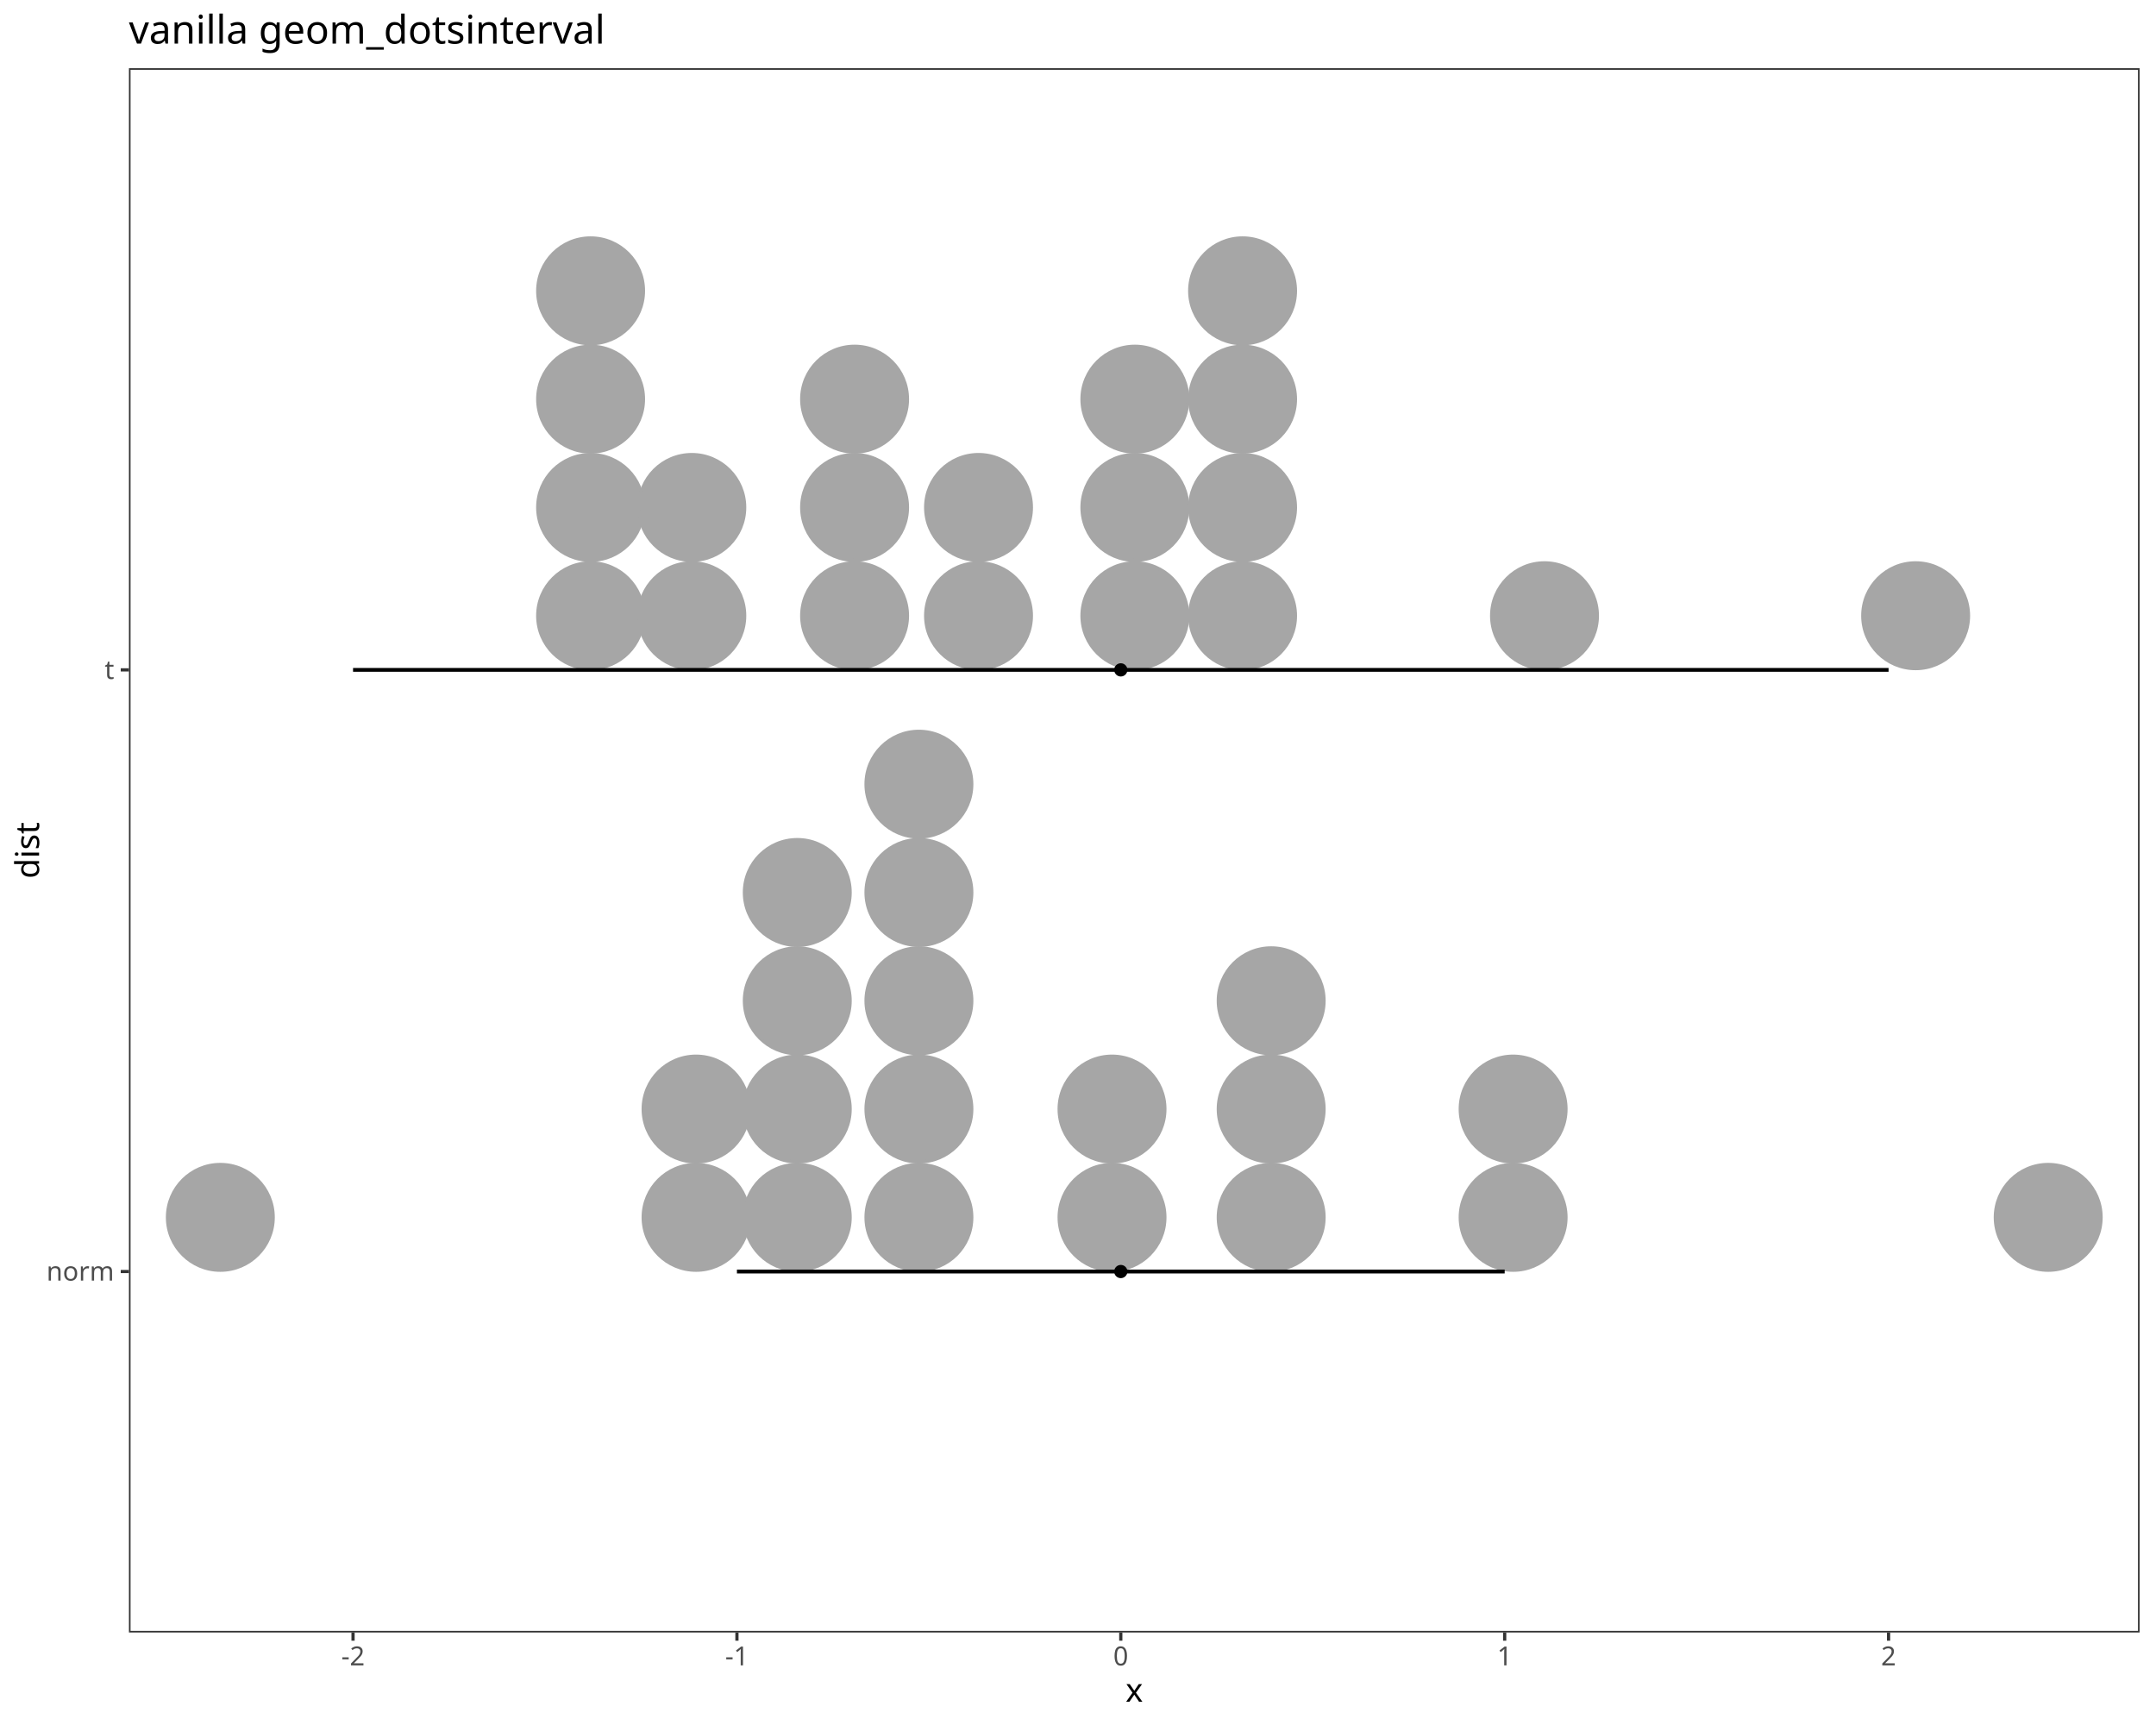
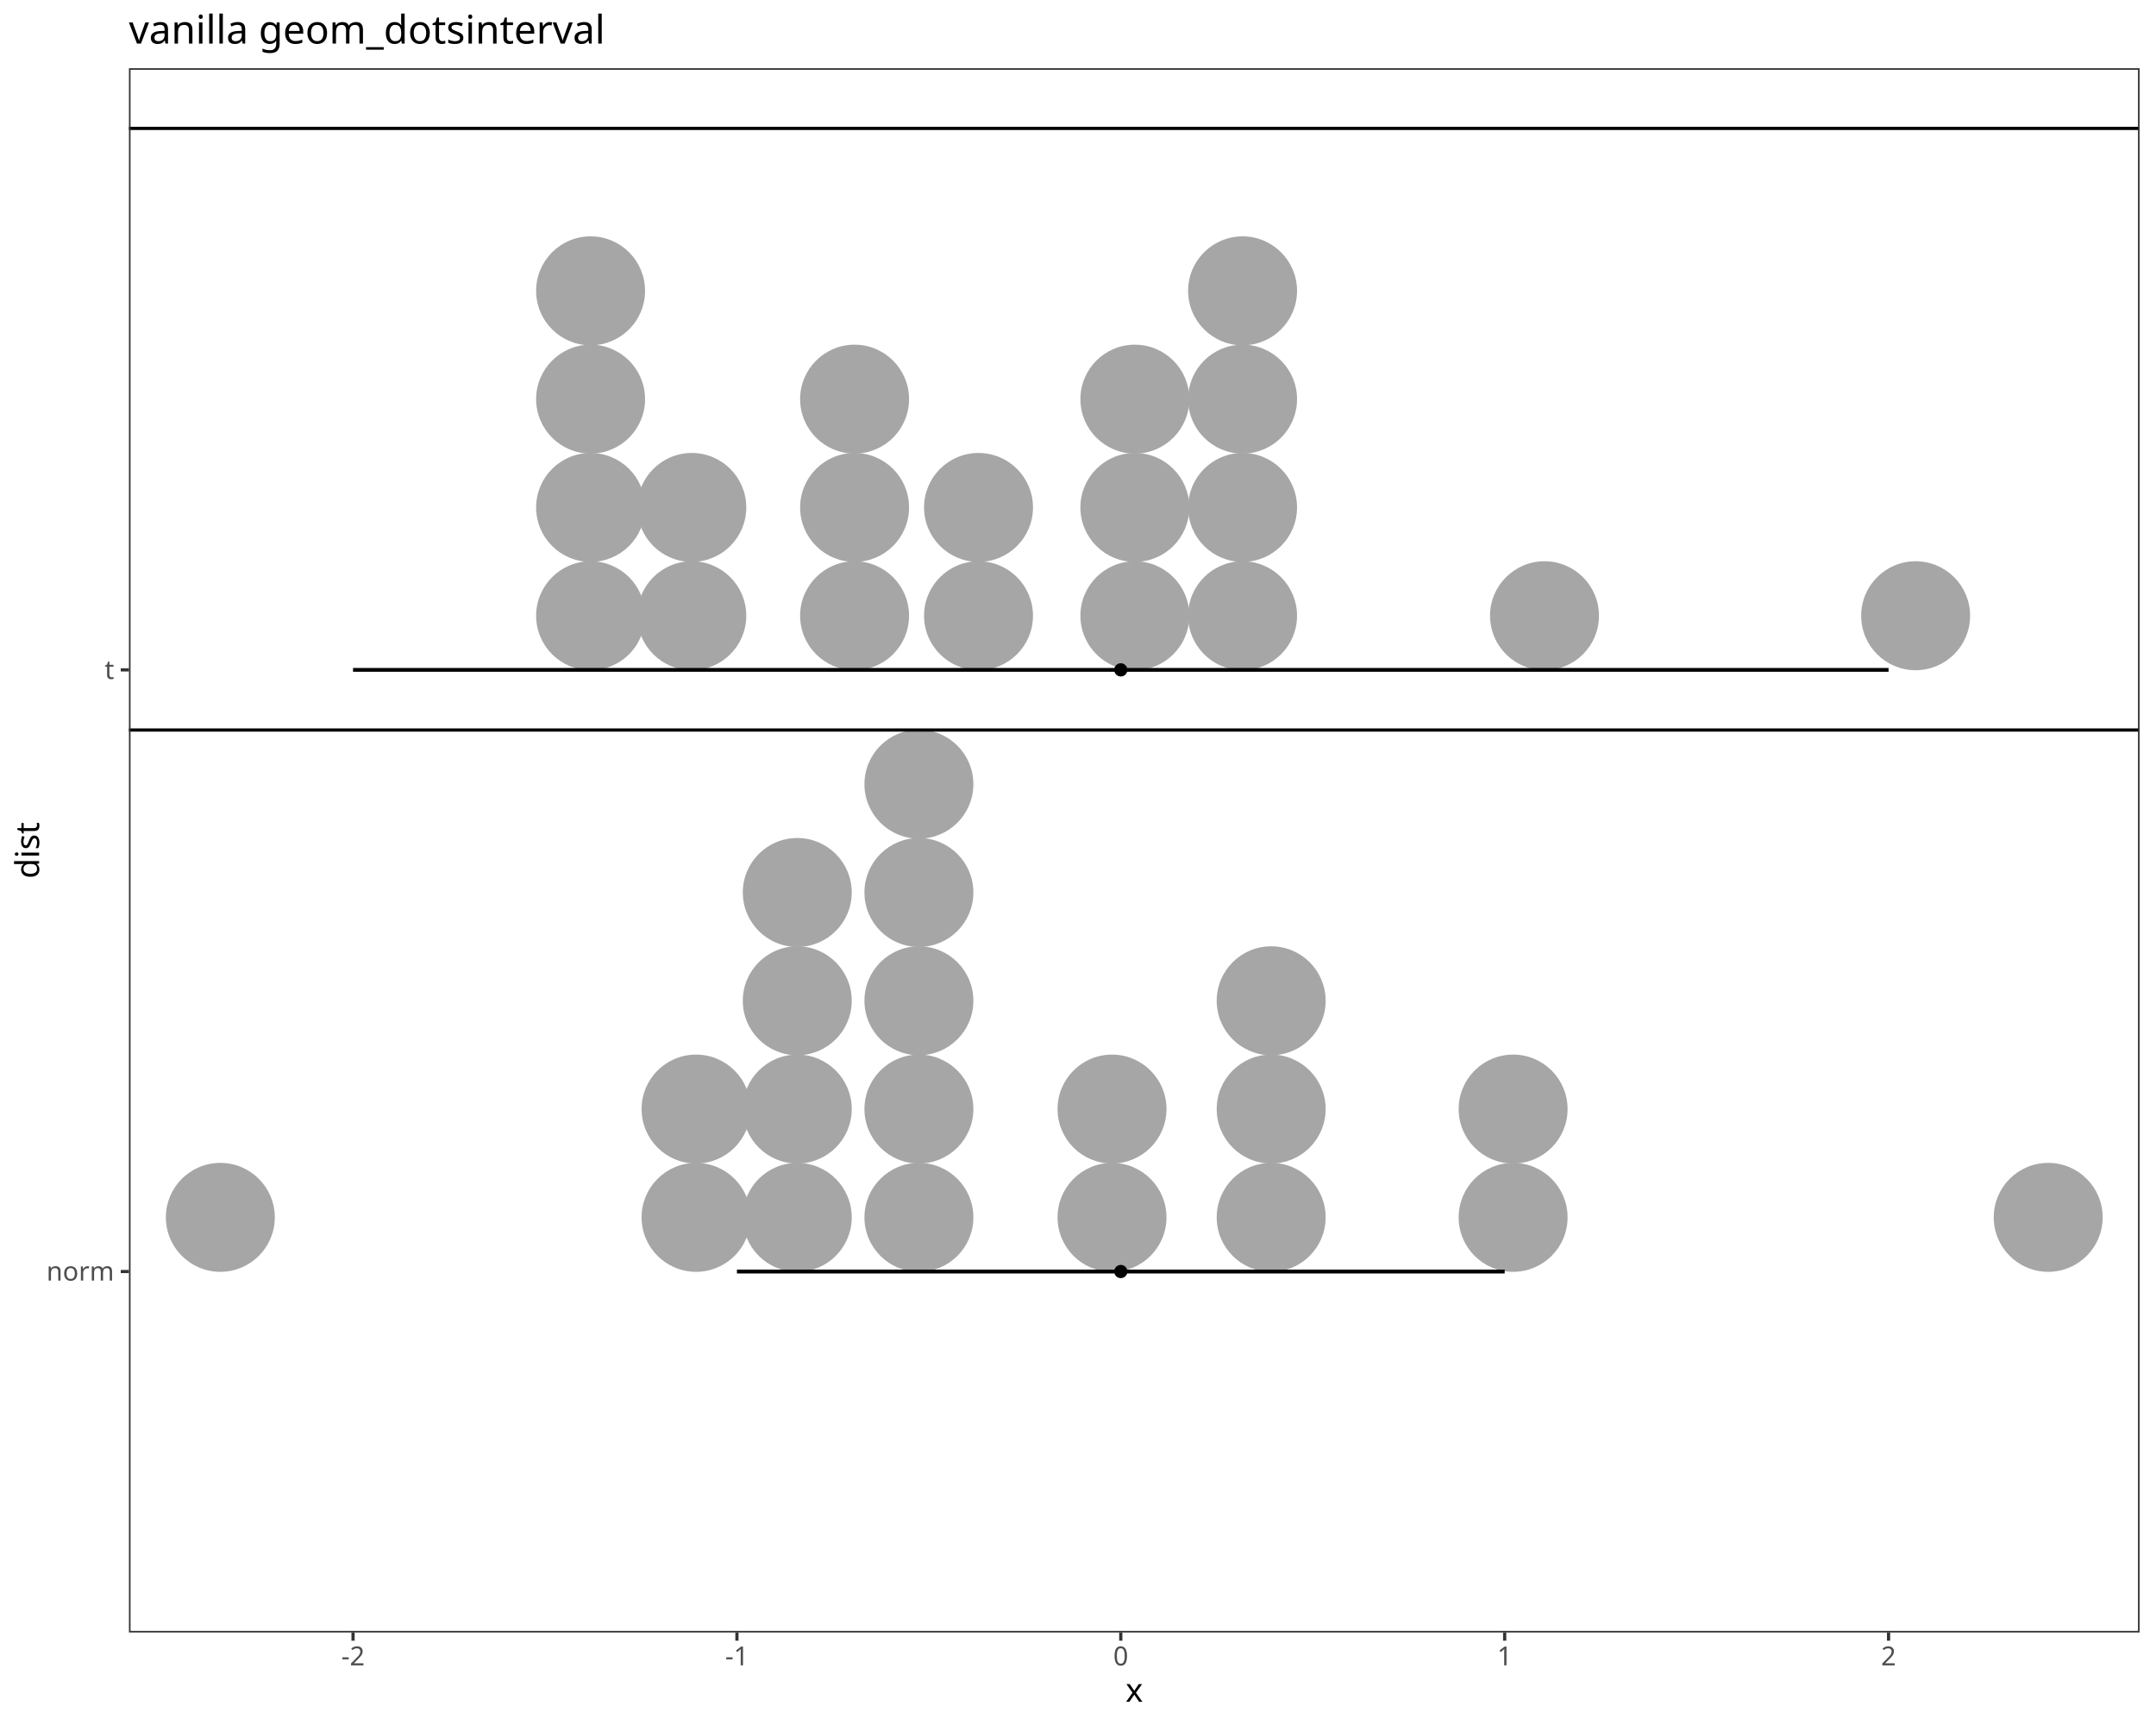
<svg xmlns="http://www.w3.org/2000/svg" class="svglite" data-engine-version="2.0" width="720.00pt" height="576.00pt" viewBox="0 0 720.00 576.00">
  <defs>
    <style type="text/css">
    .svglite line, .svglite polyline, .svglite polygon, .svglite path, .svglite rect, .svglite circle {
      fill: none;
      stroke: #000000;
      stroke-linecap: round;
      stroke-linejoin: round;
      stroke-miterlimit: 10.00;
    }
  </style>
  </defs>
  <rect width="100%" height="100%" style="stroke: none; fill: #FFFFFF;" />
  <defs>
    <clipPath id="cpMC4wMHw3MjAuMDB8MC4wMHw1NzYuMDA=">
      <rect x="0.00" y="0.00" width="720.00" height="576.00" />
    </clipPath>
  </defs>
  <g clip-path="url(#cpMC4wMHw3MjAuMDB8MC4wMHw1NzYuMDA=)">
    <rect x="0.00" y="0.00" width="720.00" height="576.00" style="stroke-width: 1.07; stroke: #FFFFFF; fill: #FFFFFF;" />
  </g>
  <defs>
    <clipPath id="cpNDMuMDZ8NzE0LjUyfDIyLjc4fDU0NS4xMQ==">
      <rect x="43.06" y="22.78" width="671.46" height="522.33" />
    </clipPath>
  </defs>
  <g clip-path="url(#cpNDMuMDZ8NzE0LjUyfDIyLjc4fDU0NS4xMQ==)">
    <rect x="43.06" y="22.78" width="671.46" height="522.33" style="stroke-width: 1.07; stroke: none; fill: #FFFFFF;" />
    <circle cx="73.58" cy="406.49" r="17.66" style="stroke-width: 1.06; stroke: #A6A6A6; fill: #A6A6A6;" />
    <circle cx="232.45" cy="406.49" r="17.66" style="stroke-width: 1.06; stroke: #A6A6A6; fill: #A6A6A6;" />
    <circle cx="232.45" cy="370.33" r="17.66" style="stroke-width: 1.06; stroke: #A6A6A6; fill: #A6A6A6;" />
    <circle cx="266.25" cy="406.49" r="17.66" style="stroke-width: 1.06; stroke: #A6A6A6; fill: #A6A6A6;" />
    <circle cx="266.25" cy="370.33" r="17.66" style="stroke-width: 1.06; stroke: #A6A6A6; fill: #A6A6A6;" />
    <circle cx="266.25" cy="334.17" r="17.66" style="stroke-width: 1.06; stroke: #A6A6A6; fill: #A6A6A6;" />
    <circle cx="266.25" cy="298.01" r="17.66" style="stroke-width: 1.06; stroke: #A6A6A6; fill: #A6A6A6;" />
    <circle cx="306.87" cy="406.49" r="17.66" style="stroke-width: 1.06; stroke: #A6A6A6; fill: #A6A6A6;" />
    <circle cx="306.87" cy="370.33" r="17.66" style="stroke-width: 1.06; stroke: #A6A6A6; fill: #A6A6A6;" />
    <circle cx="306.87" cy="334.17" r="17.66" style="stroke-width: 1.06; stroke: #A6A6A6; fill: #A6A6A6;" />
    <circle cx="306.87" cy="298.01" r="17.66" style="stroke-width: 1.06; stroke: #A6A6A6; fill: #A6A6A6;" />
    <circle cx="306.87" cy="261.85" r="17.66" style="stroke-width: 1.06; stroke: #A6A6A6; fill: #A6A6A6;" />
    <circle cx="371.36" cy="406.49" r="17.66" style="stroke-width: 1.06; stroke: #A6A6A6; fill: #A6A6A6;" />
    <circle cx="371.36" cy="370.33" r="17.66" style="stroke-width: 1.06; stroke: #A6A6A6; fill: #A6A6A6;" />
    <circle cx="424.51" cy="406.49" r="17.66" style="stroke-width: 1.06; stroke: #A6A6A6; fill: #A6A6A6;" />
    <circle cx="424.51" cy="370.33" r="17.66" style="stroke-width: 1.06; stroke: #A6A6A6; fill: #A6A6A6;" />
    <circle cx="424.51" cy="334.17" r="17.66" style="stroke-width: 1.06; stroke: #A6A6A6; fill: #A6A6A6;" />
    <circle cx="505.31" cy="406.49" r="17.66" style="stroke-width: 1.06; stroke: #A6A6A6; fill: #A6A6A6;" />
    <circle cx="505.31" cy="370.33" r="17.66" style="stroke-width: 1.06; stroke: #A6A6A6; fill: #A6A6A6;" />
    <circle cx="684.00" cy="406.49" r="17.66" style="stroke-width: 1.06; stroke: #A6A6A6; fill: #A6A6A6;" />
    <circle cx="197.23" cy="205.60" r="17.66" style="stroke-width: 1.06; stroke: #A6A6A6; fill: #A6A6A6;" />
    <circle cx="197.23" cy="169.44" r="17.66" style="stroke-width: 1.06; stroke: #A6A6A6; fill: #A6A6A6;" />
    <circle cx="197.23" cy="133.28" r="17.66" style="stroke-width: 1.06; stroke: #A6A6A6; fill: #A6A6A6;" />
    <circle cx="197.23" cy="97.11" r="17.66" style="stroke-width: 1.06; stroke: #A6A6A6; fill: #A6A6A6;" />
    <circle cx="231.03" cy="205.60" r="17.66" style="stroke-width: 1.06; stroke: #A6A6A6; fill: #A6A6A6;" />
    <circle cx="231.03" cy="169.44" r="17.66" style="stroke-width: 1.06; stroke: #A6A6A6; fill: #A6A6A6;" />
    <circle cx="285.39" cy="205.60" r="17.66" style="stroke-width: 1.06; stroke: #A6A6A6; fill: #A6A6A6;" />
    <circle cx="285.39" cy="169.44" r="17.66" style="stroke-width: 1.06; stroke: #A6A6A6; fill: #A6A6A6;" />
    <circle cx="285.39" cy="133.28" r="17.66" style="stroke-width: 1.06; stroke: #A6A6A6; fill: #A6A6A6;" />
    <circle cx="326.78" cy="205.60" r="17.66" style="stroke-width: 1.06; stroke: #A6A6A6; fill: #A6A6A6;" />
    <circle cx="326.78" cy="169.44" r="17.66" style="stroke-width: 1.06; stroke: #A6A6A6; fill: #A6A6A6;" />
    <circle cx="378.99" cy="205.60" r="17.66" style="stroke-width: 1.06; stroke: #A6A6A6; fill: #A6A6A6;" />
    <circle cx="378.99" cy="169.44" r="17.66" style="stroke-width: 1.06; stroke: #A6A6A6; fill: #A6A6A6;" />
    <circle cx="378.99" cy="133.28" r="17.66" style="stroke-width: 1.06; stroke: #A6A6A6; fill: #A6A6A6;" />
    <circle cx="414.96" cy="205.60" r="17.66" style="stroke-width: 1.06; stroke: #A6A6A6; fill: #A6A6A6;" />
    <circle cx="414.96" cy="169.44" r="17.66" style="stroke-width: 1.06; stroke: #A6A6A6; fill: #A6A6A6;" />
    <circle cx="414.96" cy="133.28" r="17.66" style="stroke-width: 1.06; stroke: #A6A6A6; fill: #A6A6A6;" />
    <circle cx="414.96" cy="97.11" r="17.66" style="stroke-width: 1.06; stroke: #A6A6A6; fill: #A6A6A6;" />
    <circle cx="515.79" cy="205.60" r="17.66" style="stroke-width: 1.06; stroke: #A6A6A6; fill: #A6A6A6;" />
    <circle cx="639.73" cy="205.60" r="17.66" style="stroke-width: 1.06; stroke: #A6A6A6; fill: #A6A6A6;" />
    <line x1="117.90" y1="223.68" x2="630.69" y2="223.68" style="stroke-width: 1.28; stroke-linecap: butt;" />
    <line x1="246.10" y1="424.58" x2="502.49" y2="424.58" style="stroke-width: 1.28; stroke-linecap: butt;" />
    <circle cx="374.29" cy="223.68" r="1.68" style="stroke-width: 1.06; fill: #000000;" />
    <circle cx="374.29" cy="424.58" r="1.68" style="stroke-width: 1.06; fill: #000000;" />
+     <line x1="43.06" y1="243.77" x2="714.52" y2="243.77" style="stroke-width: 1.07; stroke-linecap: butt;" />
+     <line x1="43.06" y1="42.87" x2="714.52" y2="42.87" style="stroke-width: 1.07; stroke-linecap: butt;" />
    <rect x="43.06" y="22.78" width="671.46" height="522.33" style="stroke-width: 1.07; stroke: #333333;" />
  </g>
  <g clip-path="url(#cpMC4wMHw3MjAuMDB8MC4wMHw1NzYuMDA=)">
    <text x="38.13" y="427.60" text-anchor="end" style="font-size: 8.80px; fill: #4D4D4D; font-family: sans;" textLength="20.05px" lengthAdjust="spacingAndGlyphs">norm</text>
    <text x="38.13" y="226.71" text-anchor="end" style="font-size: 8.80px; fill: #4D4D4D; font-family: sans;" textLength="2.44px" lengthAdjust="spacingAndGlyphs">t</text>
    <polyline points="40.32,424.58 43.06,424.58 " style="stroke-width: 1.07; stroke: #333333; stroke-linecap: butt;" />
    <polyline points="40.32,223.68 43.06,223.68 " style="stroke-width: 1.07; stroke: #333333; stroke-linecap: butt;" />
    <polyline points="117.90,547.85 117.90,545.11 " style="stroke-width: 1.07; stroke: #333333; stroke-linecap: butt;" />
    <polyline points="246.10,547.85 246.10,545.11 " style="stroke-width: 1.07; stroke: #333333; stroke-linecap: butt;" />
    <polyline points="374.29,547.85 374.29,545.11 " style="stroke-width: 1.07; stroke: #333333; stroke-linecap: butt;" />
    <polyline points="502.49,547.85 502.49,545.11 " style="stroke-width: 1.07; stroke: #333333; stroke-linecap: butt;" />
    <polyline points="630.69,547.85 630.69,545.11 " style="stroke-width: 1.07; stroke: #333333; stroke-linecap: butt;" />
    <text x="117.90" y="556.10" text-anchor="middle" style="font-size: 8.80px; fill: #4D4D4D; font-family: sans;" textLength="7.82px" lengthAdjust="spacingAndGlyphs">-2</text>
    <text x="246.10" y="556.10" text-anchor="middle" style="font-size: 8.80px; fill: #4D4D4D; font-family: sans;" textLength="7.82px" lengthAdjust="spacingAndGlyphs">-1</text>
    <text x="374.29" y="556.10" text-anchor="middle" style="font-size: 8.80px; fill: #4D4D4D; font-family: sans;" textLength="4.89px" lengthAdjust="spacingAndGlyphs">0</text>
    <text x="502.49" y="556.10" text-anchor="middle" style="font-size: 8.80px; fill: #4D4D4D; font-family: sans;" textLength="4.89px" lengthAdjust="spacingAndGlyphs">1</text>
    <text x="630.69" y="556.10" text-anchor="middle" style="font-size: 8.80px; fill: #4D4D4D; font-family: sans;" textLength="4.89px" lengthAdjust="spacingAndGlyphs">2</text>
    <text x="378.79" y="568.24" text-anchor="middle" style="font-size: 11.00px; font-family: sans;" textLength="5.50px" lengthAdjust="spacingAndGlyphs">x</text>
    <text transform="translate(13.05,283.95) rotate(-90)" text-anchor="middle" style="font-size: 11.00px; font-family: sans;" textLength="17.12px" lengthAdjust="spacingAndGlyphs">dist</text>
    <text x="43.06" y="14.56" style="font-size: 13.20px; font-family: sans;" textLength="148.97px" lengthAdjust="spacingAndGlyphs">vanilla geom_dotsinterval</text>
  </g>
</svg>
